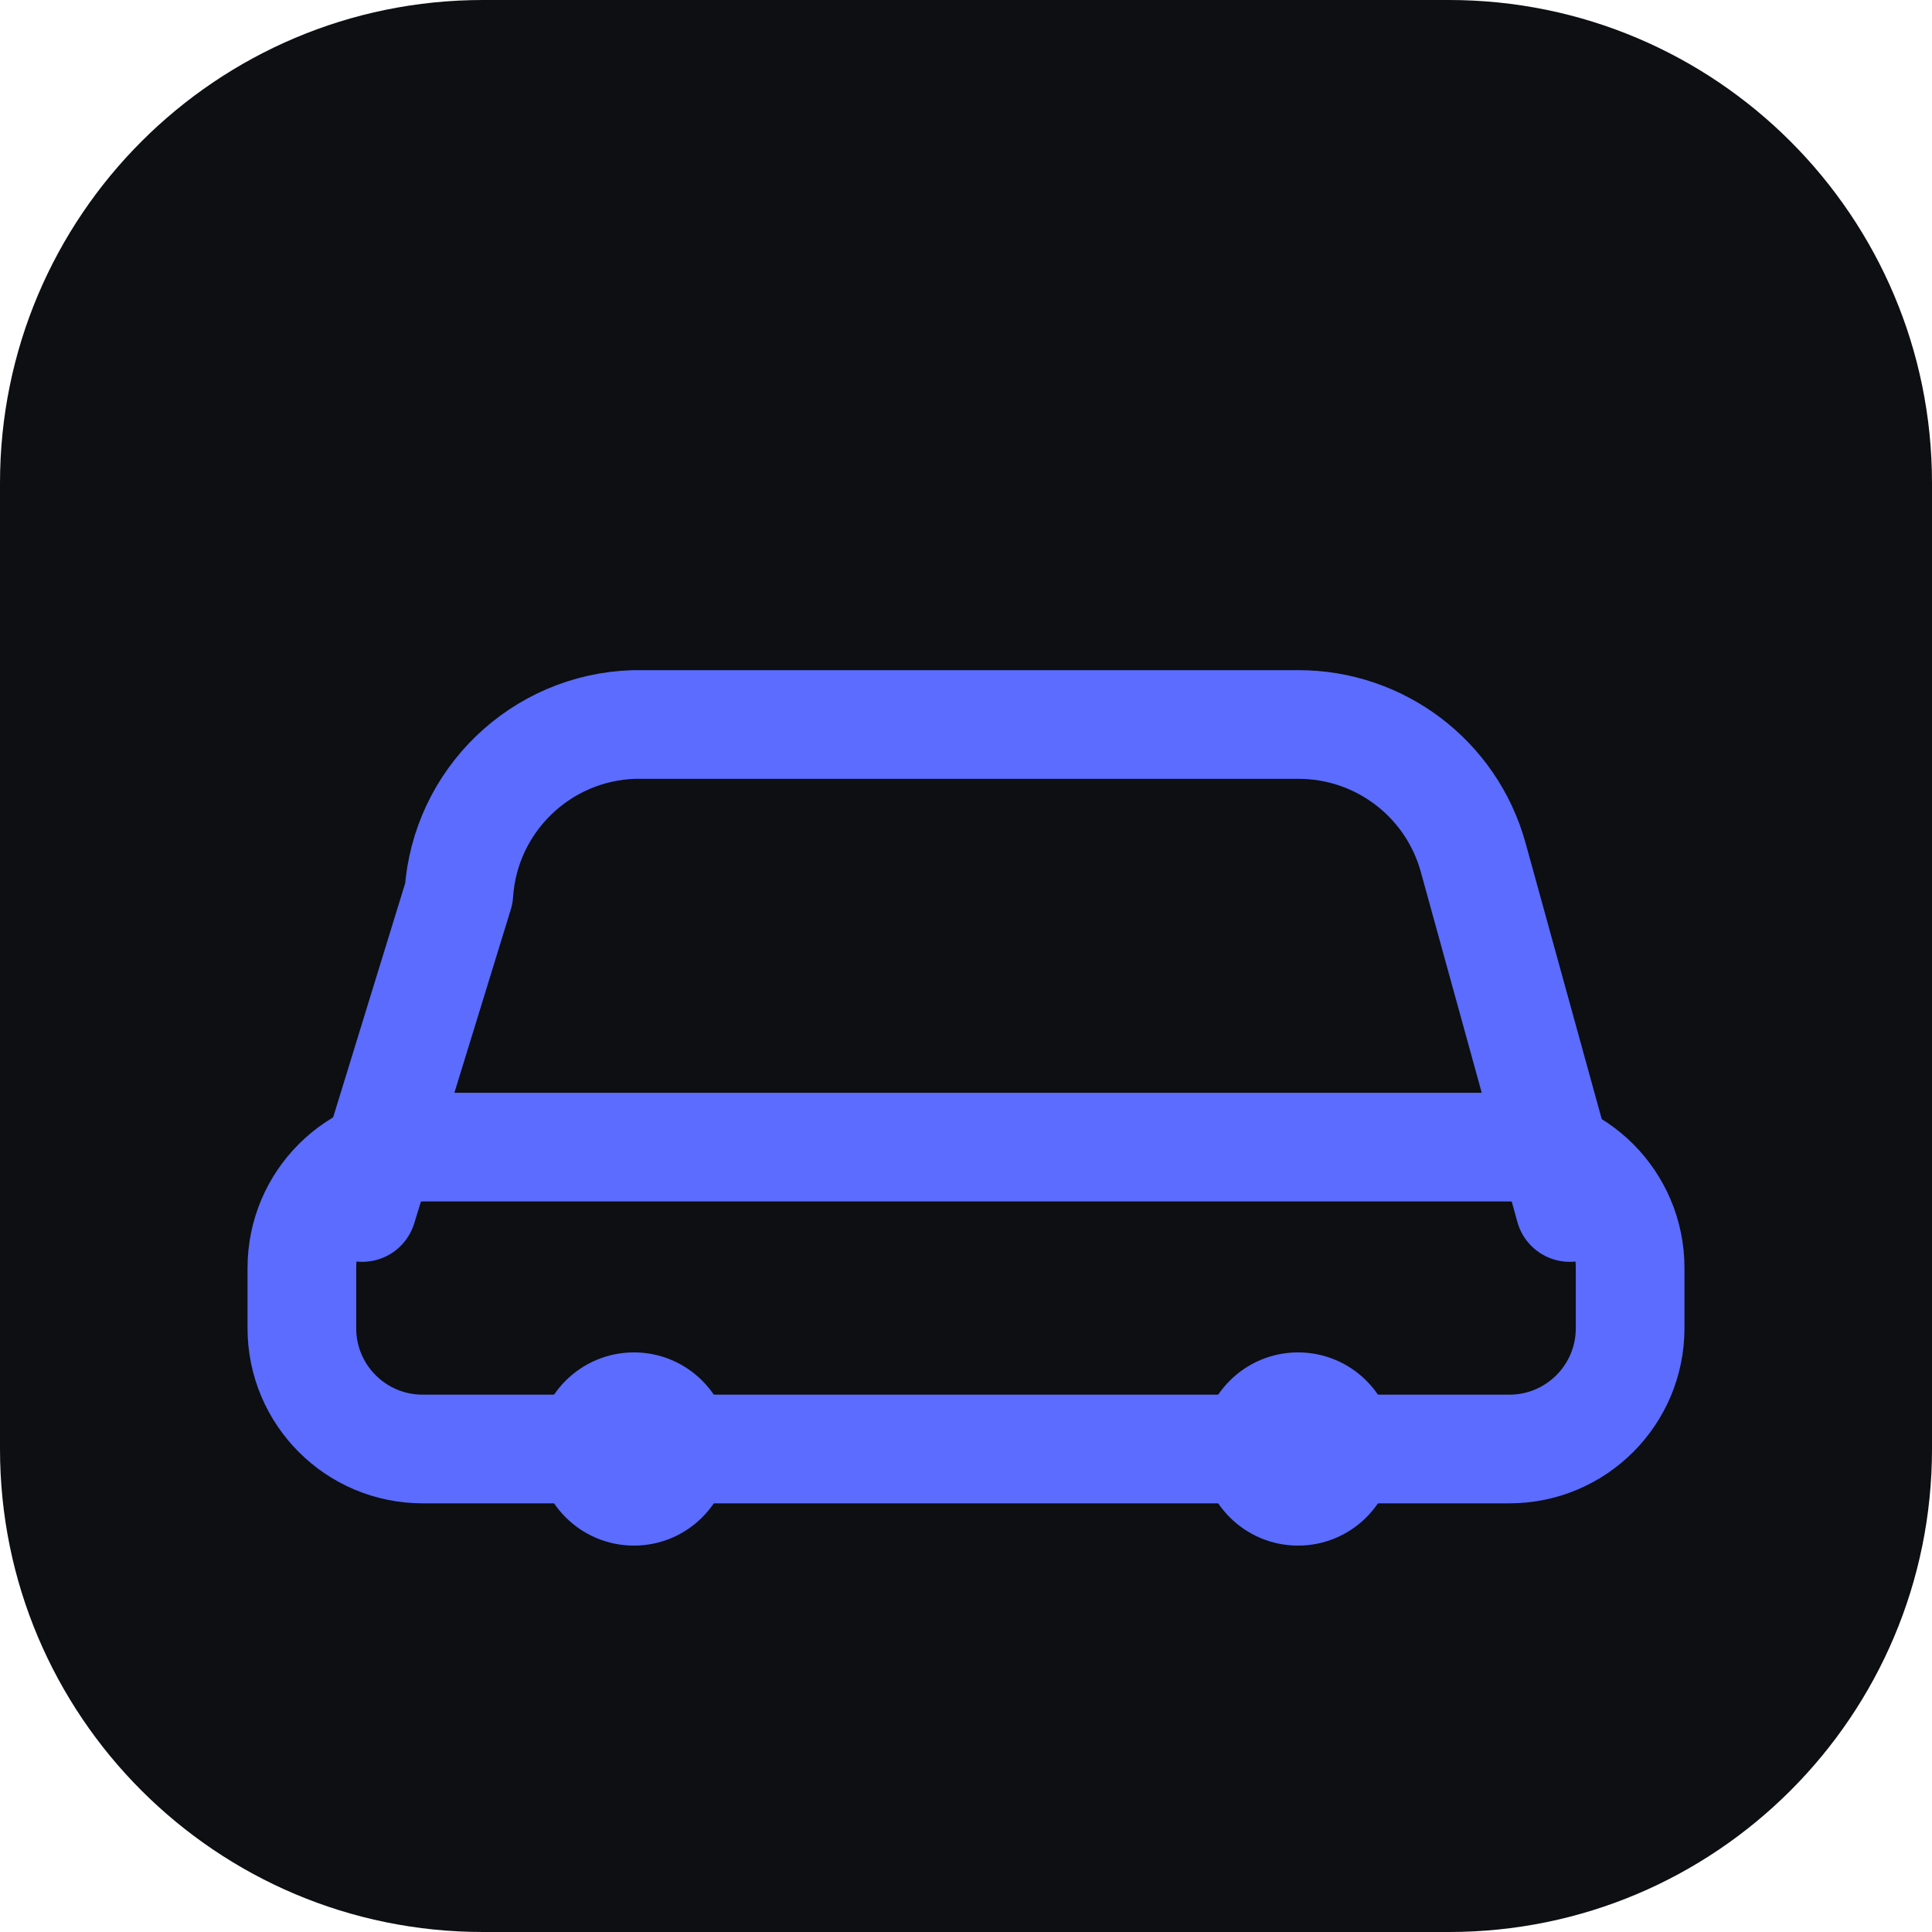
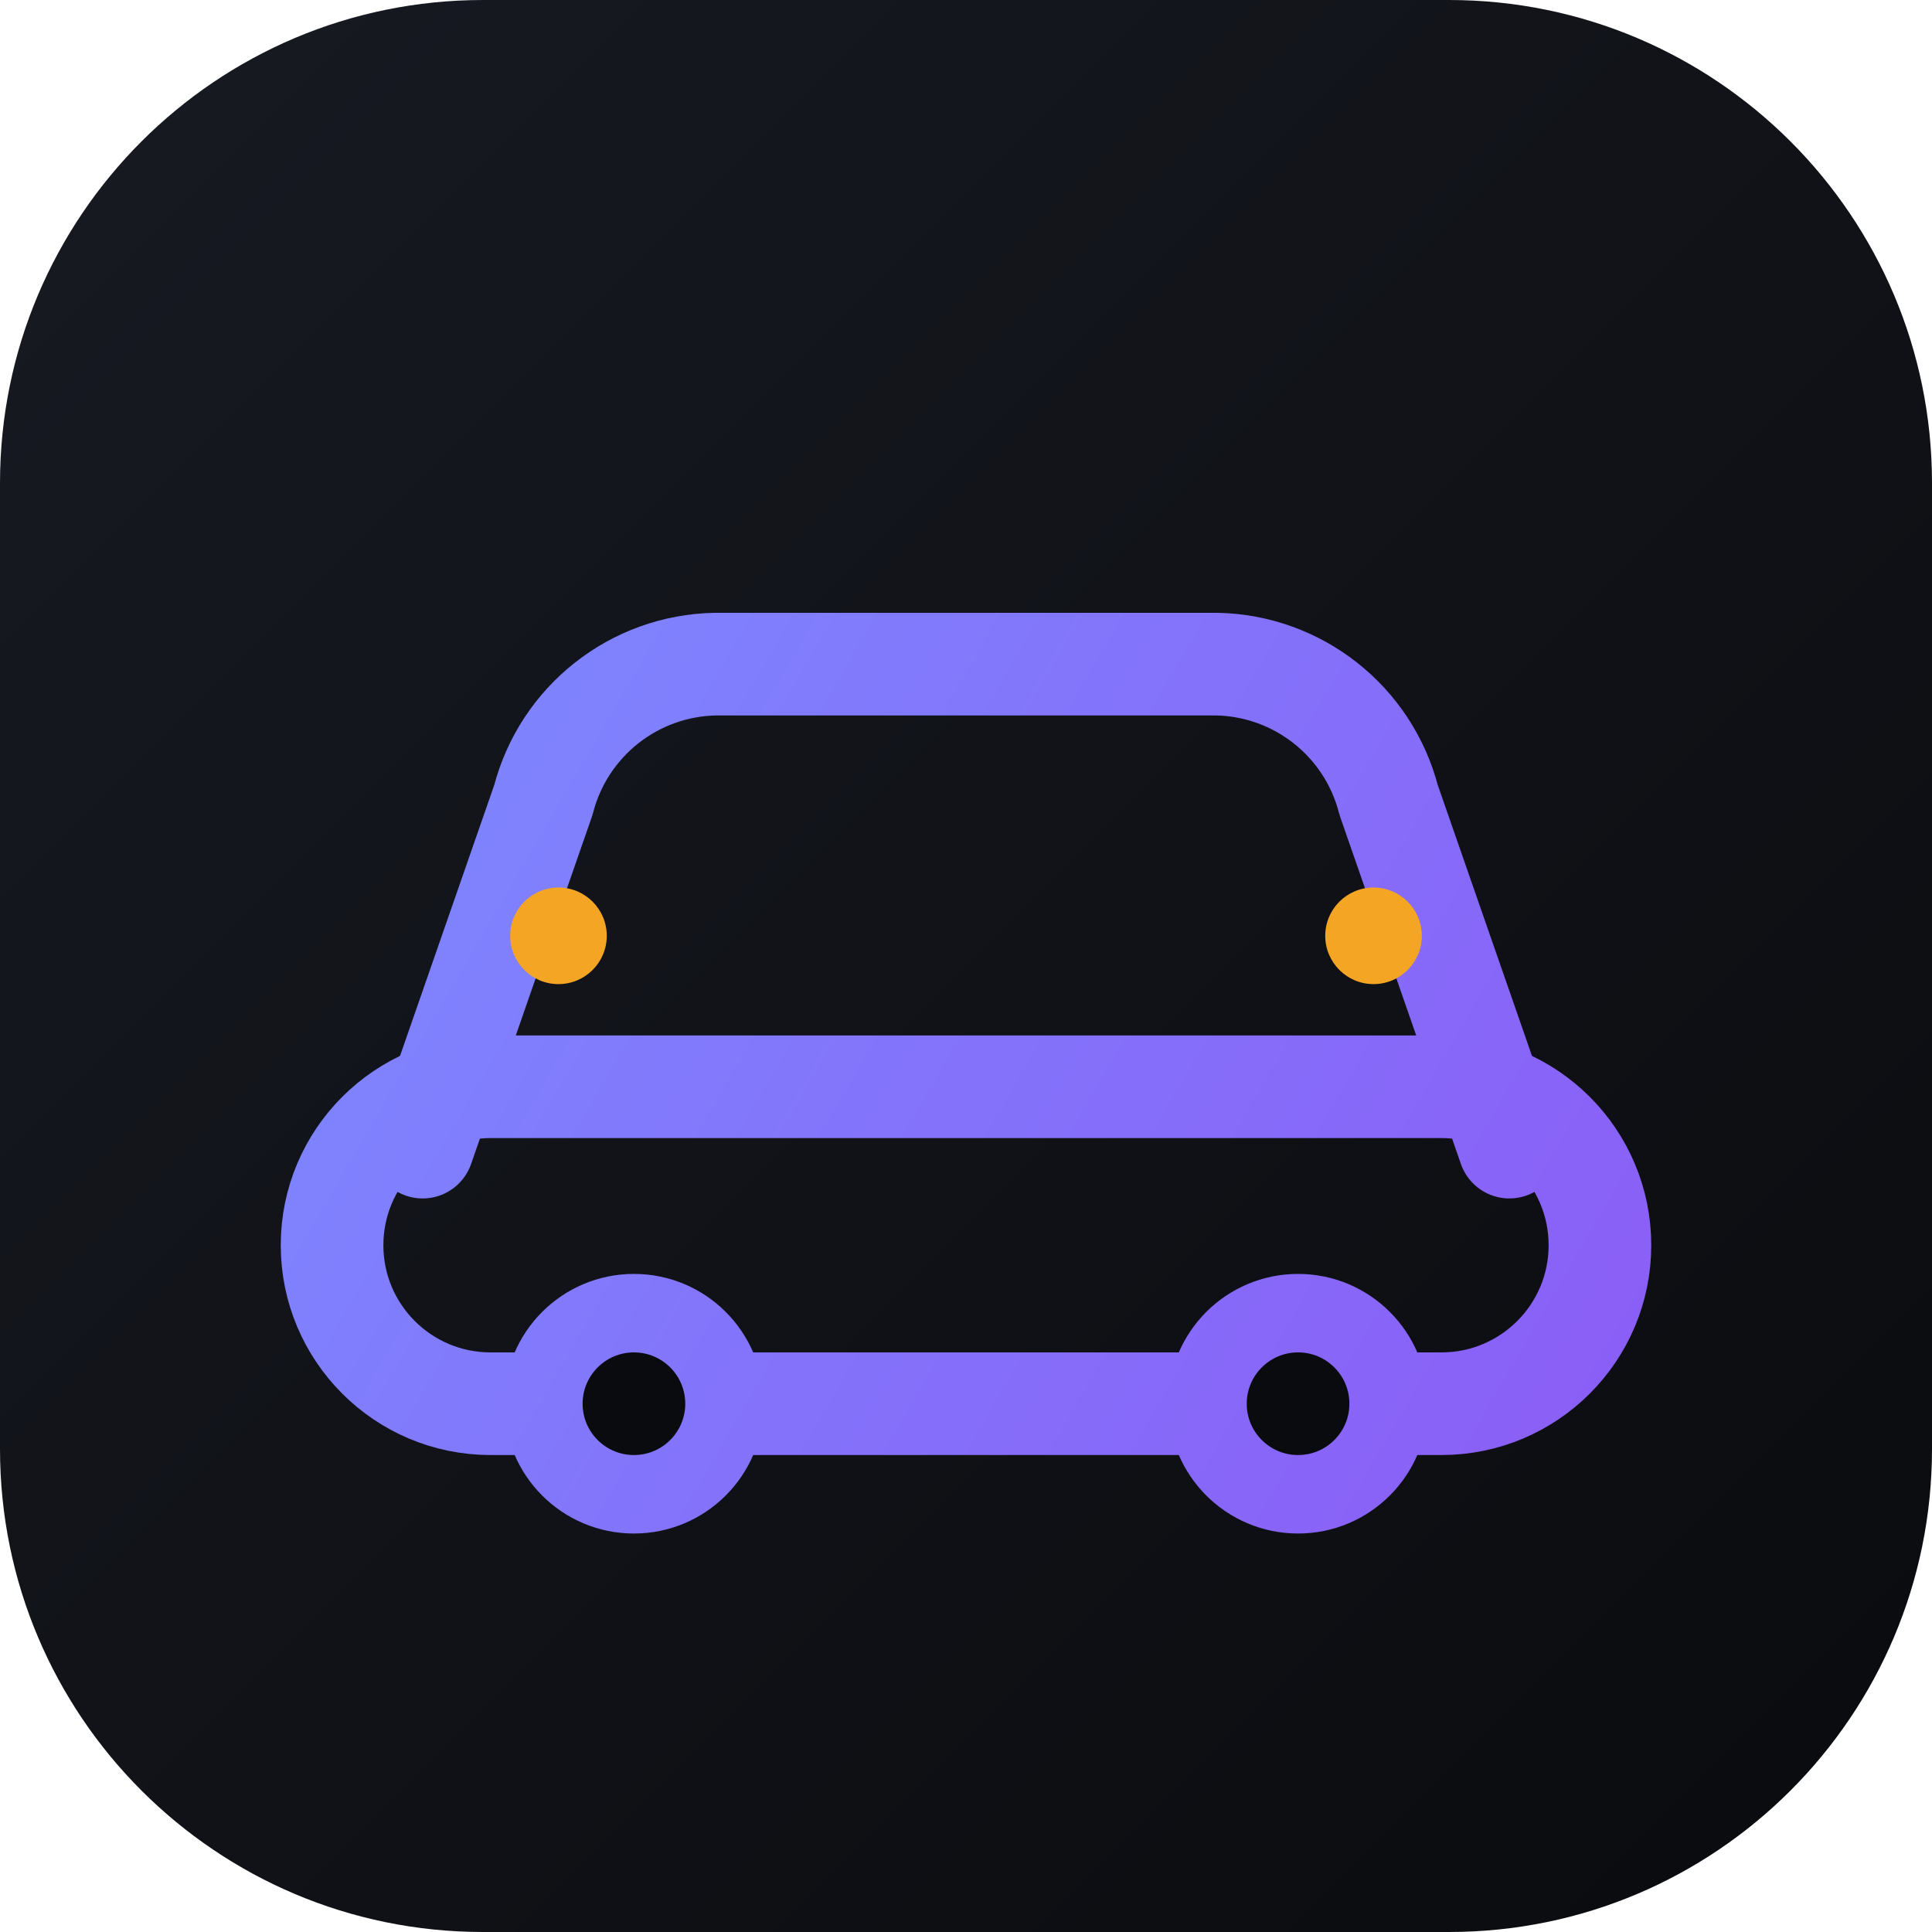
- <svg xmlns="http://www.w3.org/2000/svg" viewBox="0 0 32 32" fill="none">
-   <rect width="32" height="32" rx="8" fill="#0d0f12" />
-   <path d="M6 20l1.6-5.2A3 3 0 0110.5 12h11a3 3 0 012.9 2.2L26 20" stroke="#5b6cff" stroke-width="1.8" stroke-linecap="round" stroke-linejoin="round" />
-   <rect x="5" y="19" width="22" height="5" rx="2" stroke="#5b6cff" stroke-width="1.8" />
-   <circle cx="10.5" cy="24" r="1.6" fill="#5b6cff" />
-   <circle cx="21.5" cy="24" r="1.6" fill="#5b6cff" />
+ <svg xmlns="http://www.w3.org/2000/svg" viewBox="0 0 64 64" fill="none">
+   <defs>
+     <linearGradient id="bg" x1="0" y1="0" x2="64" y2="64" gradientUnits="userSpaceOnUse">
+       <stop offset="0%" stop-color="#171a22" />
+       <stop offset="100%" stop-color="#0a0b0e" />
+     </linearGradient>
+     <linearGradient id="accent" x1="8" y1="20" x2="56" y2="48" gradientUnits="userSpaceOnUse">
+       <stop offset="0%" stop-color="#7c8bff" />
+       <stop offset="100%" stop-color="#8b5cf6" />
+     </linearGradient>
+   </defs>
+   <rect width="64" height="64" rx="16" fill="url(#bg)" />
+   <path d="M14 38l4-11.5A6 6 0 0123.7 22h16.6a6 6 0 015.7 4.5L50 38" stroke="url(#accent)" stroke-width="3.4" stroke-linecap="round" stroke-linejoin="round" />
+   <rect x="11" y="36" width="42" height="10.5" rx="5.25" stroke="url(#accent)" stroke-width="3.4" />
+   <circle cx="21" cy="46.5" r="3" fill="#0a0b0e" stroke="url(#accent)" stroke-width="2.6" />
+   <circle cx="43" cy="46.5" r="3" fill="#0a0b0e" stroke="url(#accent)" stroke-width="2.6" />
+   <circle cx="18.5" cy="31" r="1.6" fill="#f5a524" />
+   <circle cx="45.5" cy="31" r="1.6" fill="#f5a524" />
</svg>
